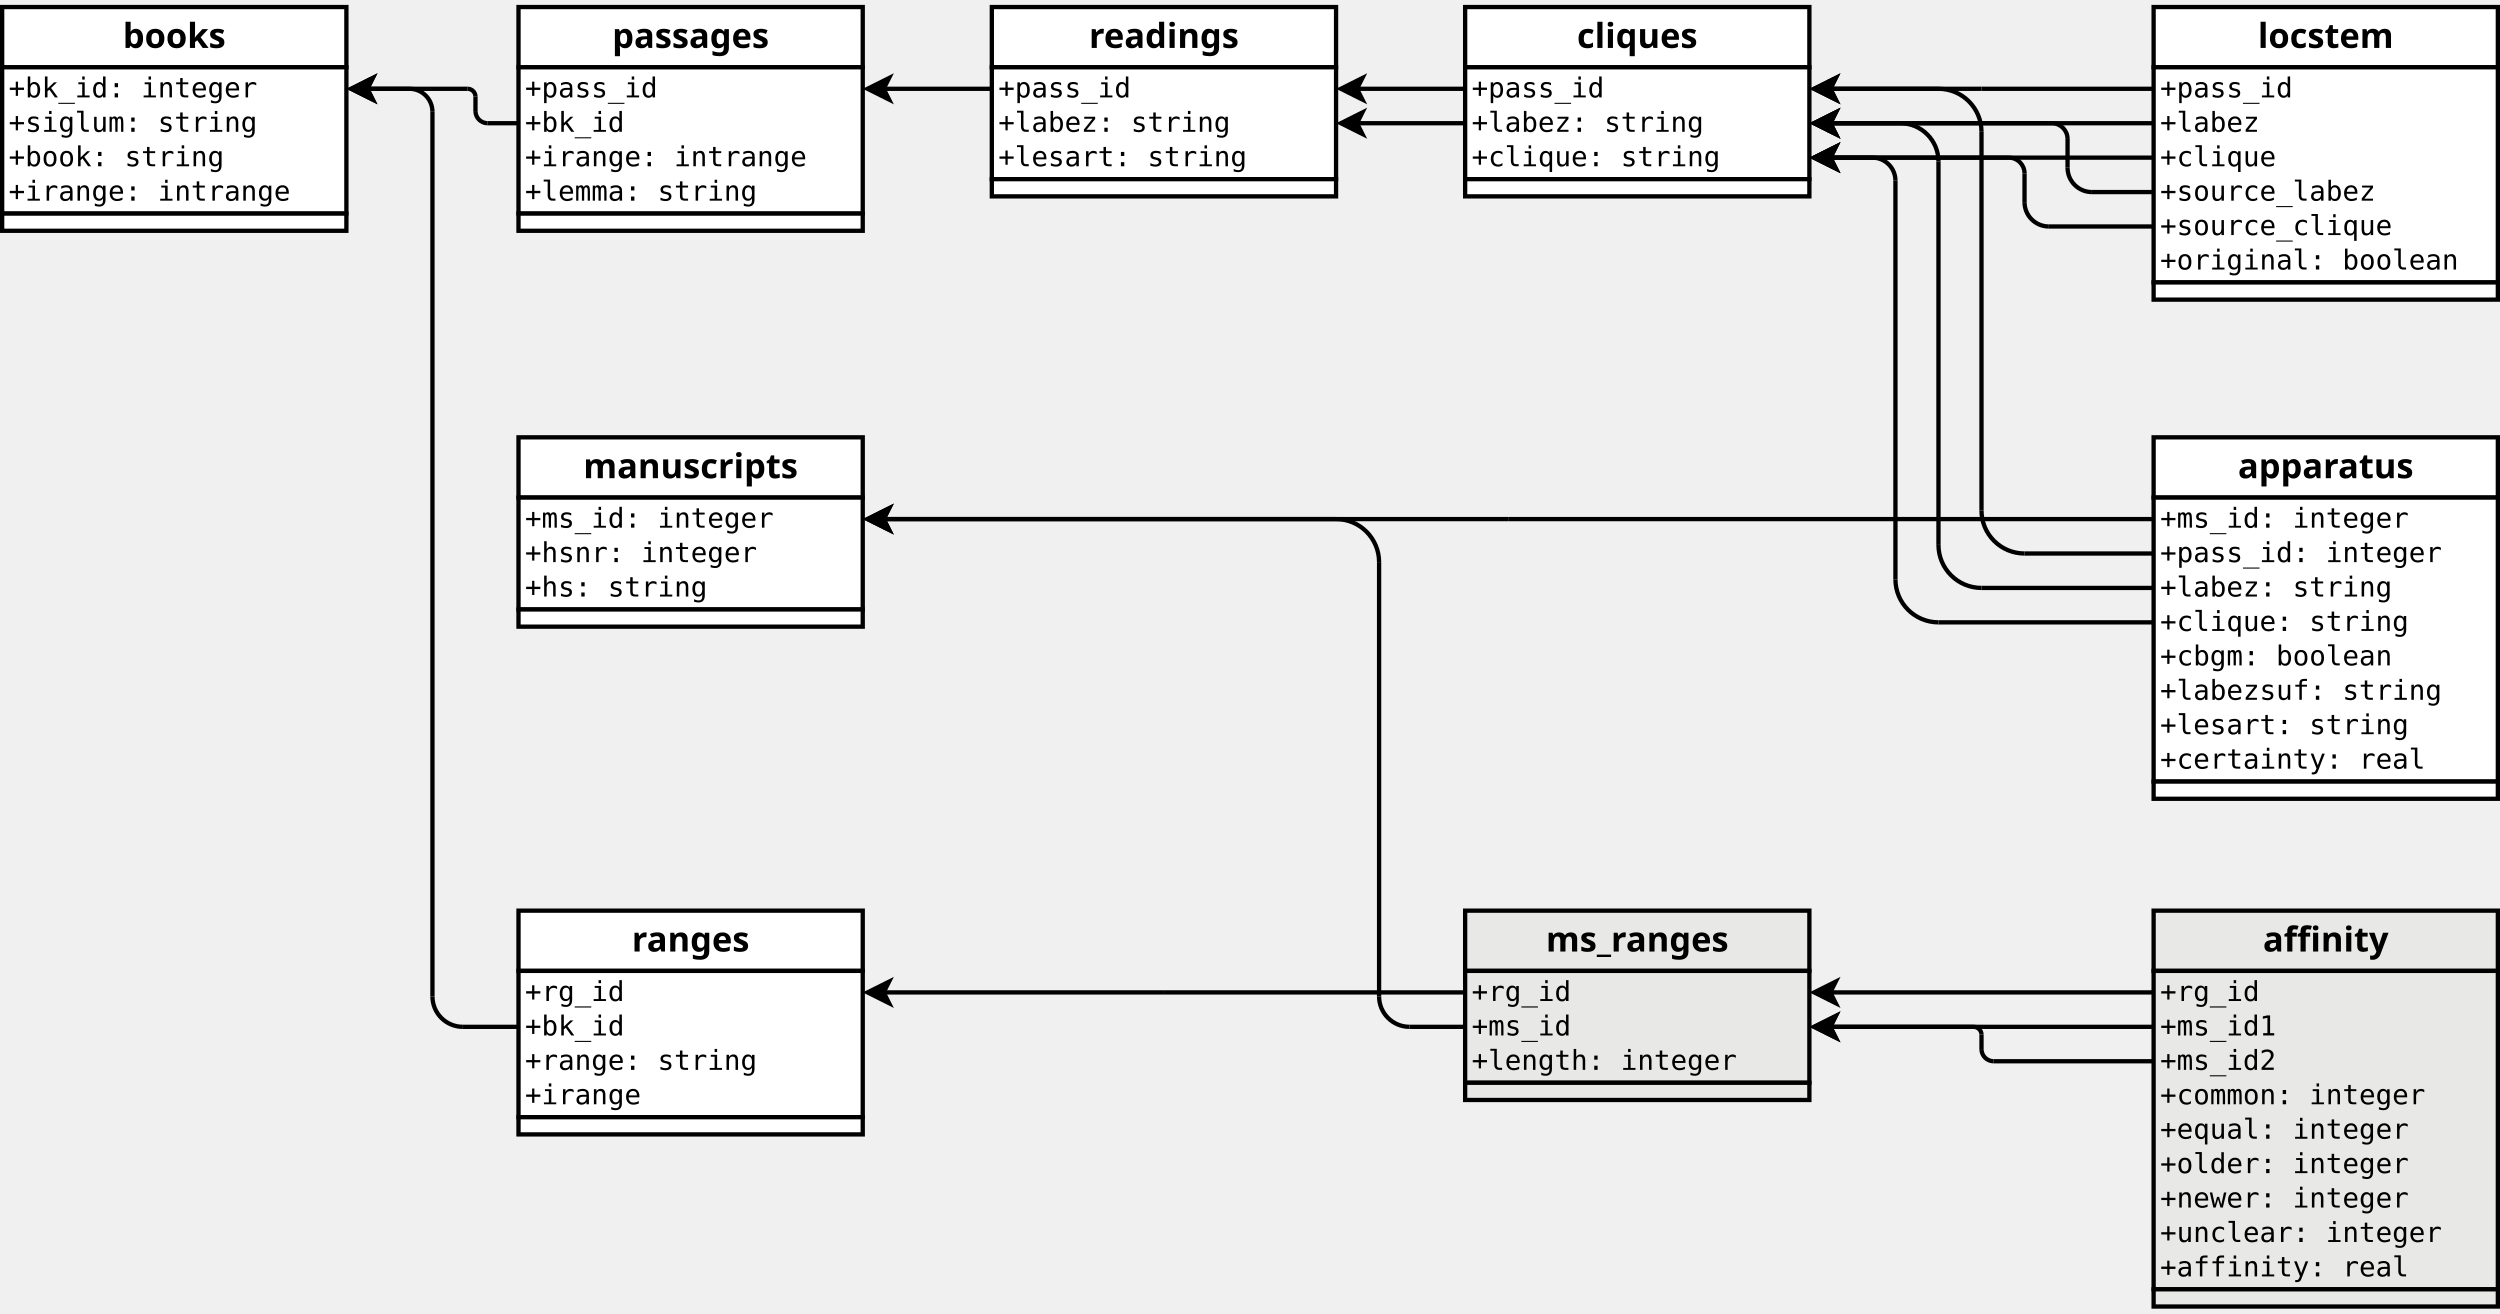
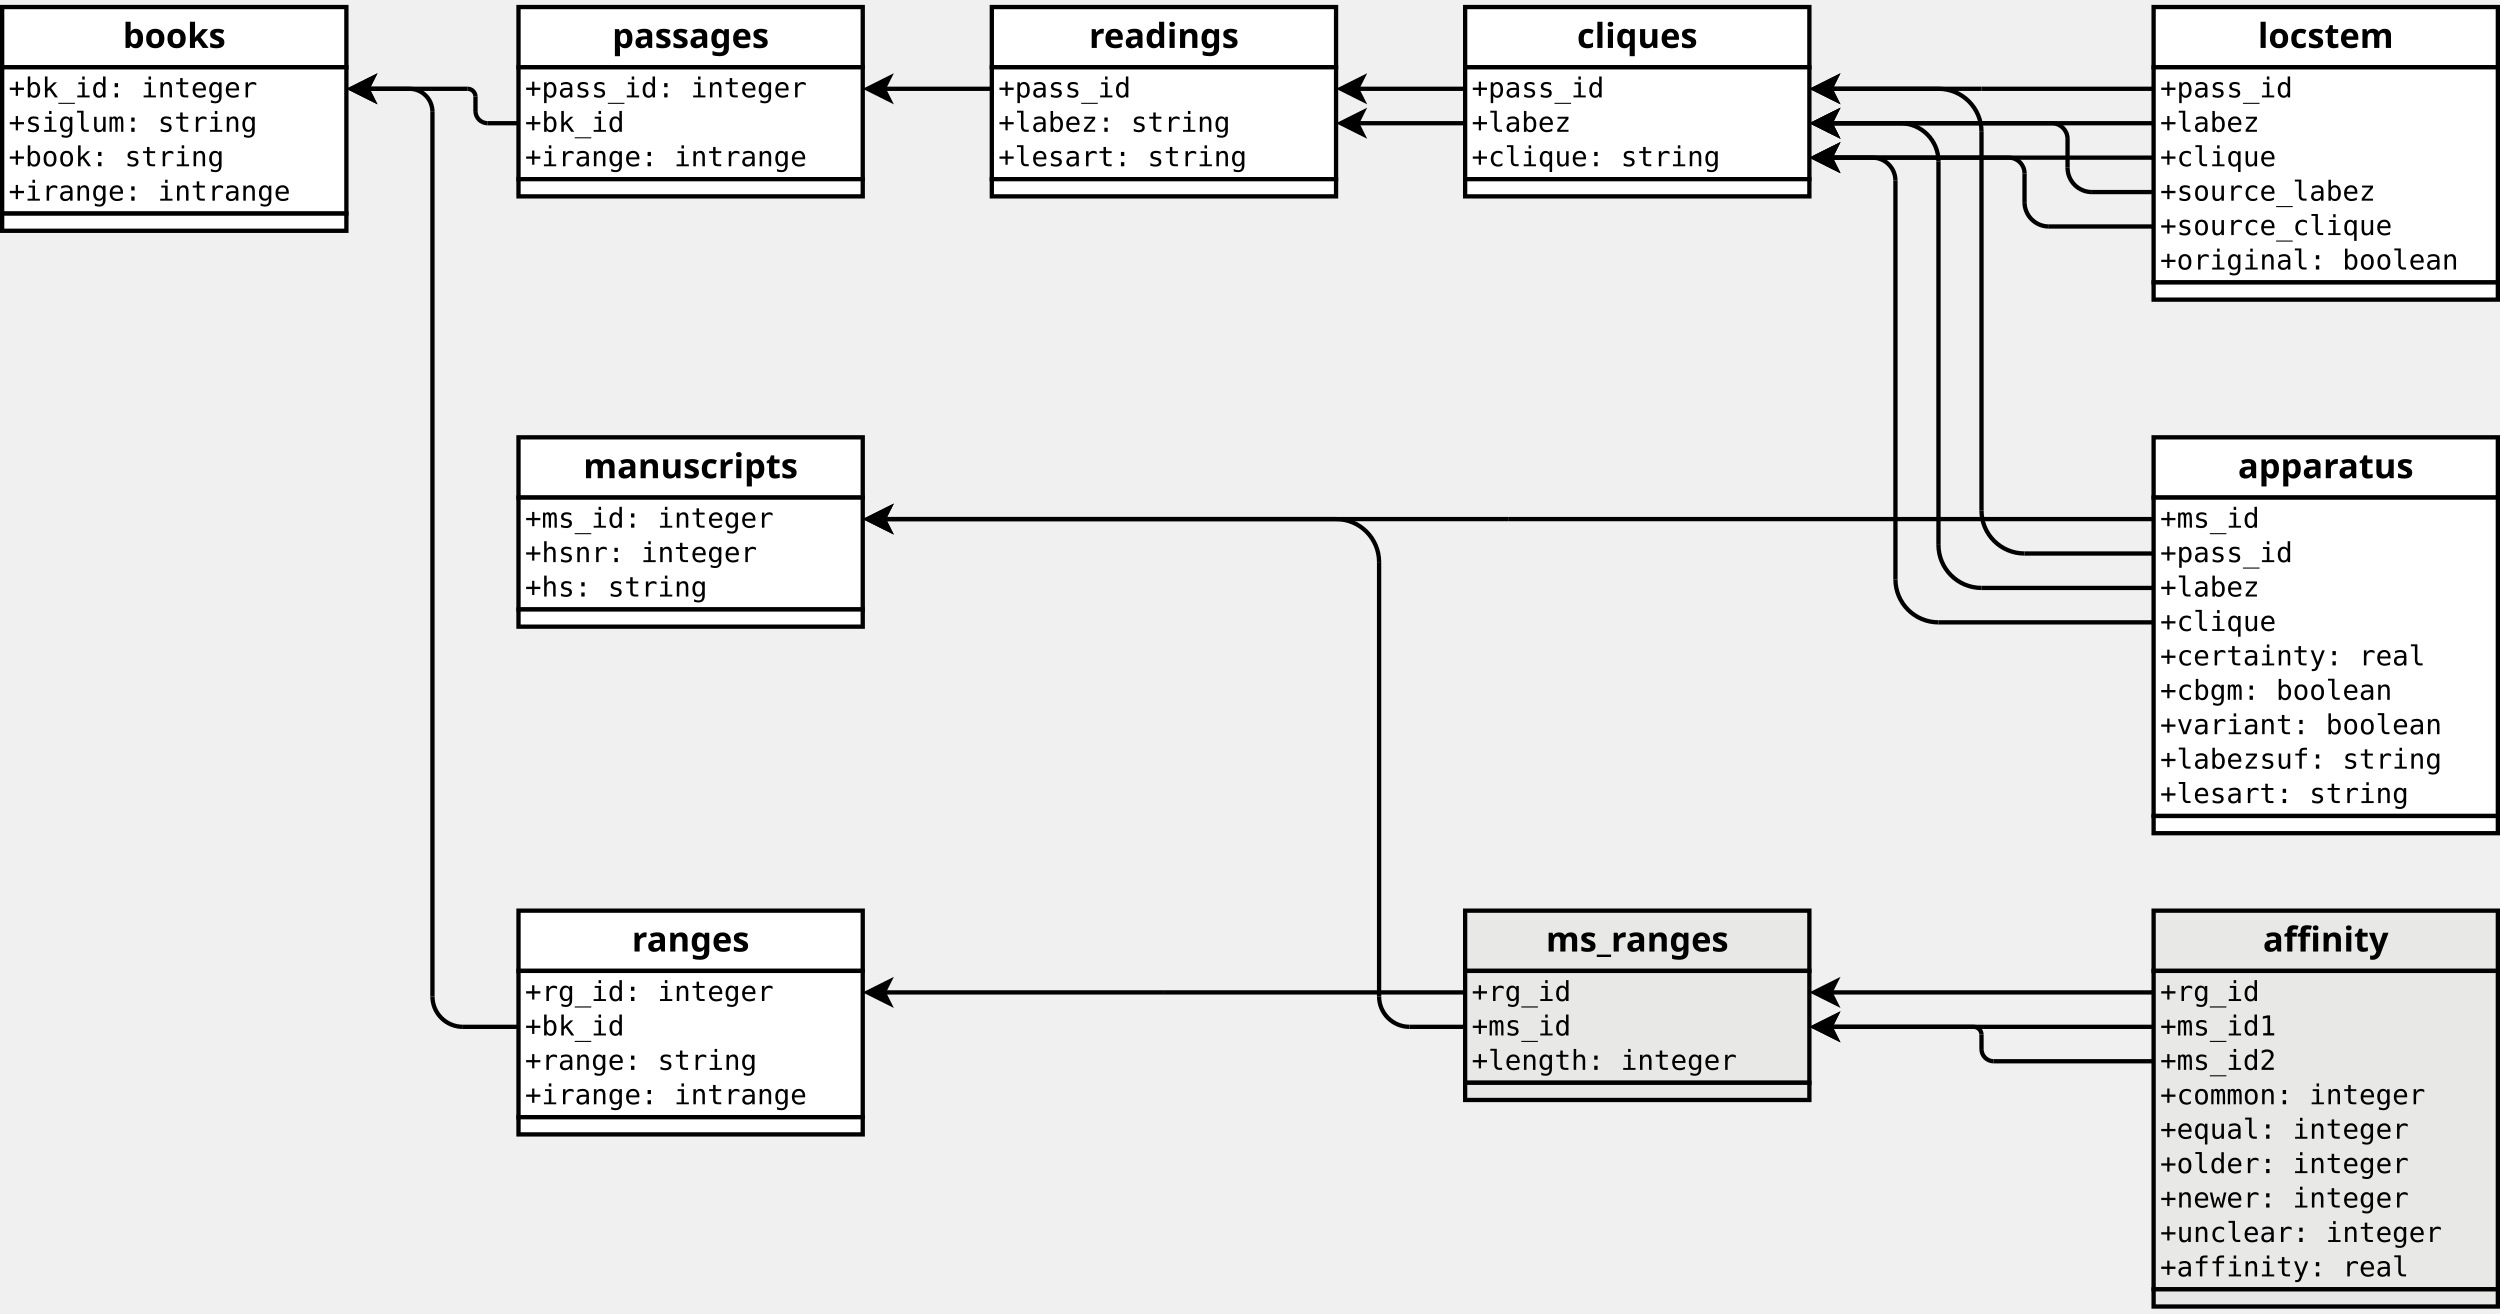
<svg xmlns="http://www.w3.org/2000/svg" width="59cm" height="31cm" viewBox="19 39 1162 606">
  <g id="Background">
    <g>
      <rect style="fill: #ffffff; fill-opacity: 1; stroke-opacity: 1; stroke-width: 2; stroke: #000000" x="260" y="240" width="160" height="28" />
      <text font-size="16" style="fill: #000000; fill-opacity: 1; stroke: none;text-anchor:middle;font-family:sans-serif;font-style:normal;font-weight:700" x="340" y="259">manuscripts</text>
      <rect style="fill: #ffffff; fill-opacity: 1; stroke-opacity: 1; stroke-width: 2; stroke: #000000" x="260" y="268" width="160" height="52" />
      <text font-size="12.8" style="fill: #000000; fill-opacity: 1; stroke: none;text-anchor:start;font-family:monospace;font-style:normal;font-weight:normal" x="263" y="282">+ms_id: integer</text>
      <text font-size="12.8" style="fill: #000000; fill-opacity: 1; stroke: none;text-anchor:start;font-family:monospace;font-style:normal;font-weight:normal" x="263" y="298">+hsnr: integer</text>
      <text font-size="12.8" style="fill: #000000; fill-opacity: 1; stroke: none;text-anchor:start;font-family:monospace;font-style:normal;font-weight:normal" x="263" y="314">+hs: string</text>
      <rect style="fill: #ffffff; fill-opacity: 1; stroke-opacity: 1; stroke-width: 2; stroke: #000000" x="260" y="320" width="160" height="8" />
    </g>
    <g>
      <rect style="fill: #ffffff; fill-opacity: 1; stroke-opacity: 1; stroke-width: 2; stroke: #000000" x="260" y="40" width="160" height="28" />
      <text font-size="16" style="fill: #000000; fill-opacity: 1; stroke: none;text-anchor:middle;font-family:sans-serif;font-style:normal;font-weight:700" x="340" y="59">passages</text>
-       <rect style="fill: #ffffff; fill-opacity: 1; stroke-opacity: 1; stroke-width: 2; stroke: #000000" x="260" y="68" width="160" height="68" />
-       <text font-size="12.8" style="fill: #000000; fill-opacity: 1; stroke: none;text-anchor:start;font-family:monospace;font-style:normal;font-weight:normal" x="263" y="82">+pass_id</text>
+       <rect style="fill: #ffffff; fill-opacity: 1; stroke-opacity: 1; stroke-width: 2; stroke: #000000" x="260" y="68" width="160" height="52" />
+       <text font-size="12.8" style="fill: #000000; fill-opacity: 1; stroke: none;text-anchor:start;font-family:monospace;font-style:normal;font-weight:normal" x="263" y="82">+pass_id: integer</text>
      <text font-size="12.8" style="fill: #000000; fill-opacity: 1; stroke: none;text-anchor:start;font-family:monospace;font-style:normal;font-weight:normal" x="263" y="98">+bk_id</text>
      <text font-size="12.8" style="fill: #000000; fill-opacity: 1; stroke: none;text-anchor:start;font-family:monospace;font-style:normal;font-weight:normal" x="263" y="114">+irange: intrange</text>
-       <text font-size="12.8" style="fill: #000000; fill-opacity: 1; stroke: none;text-anchor:start;font-family:monospace;font-style:normal;font-weight:normal" x="263" y="130">+lemma: string</text>
-       <rect style="fill: #ffffff; fill-opacity: 1; stroke-opacity: 1; stroke-width: 2; stroke: #000000" x="260" y="136" width="160" height="8" />
+       <rect style="fill: #ffffff; fill-opacity: 1; stroke-opacity: 1; stroke-width: 2; stroke: #000000" x="260" y="120" width="160" height="8" />
    </g>
    <g>
      <rect style="fill: #ffffff; fill-opacity: 1; stroke-opacity: 1; stroke-width: 2; stroke: #000000" x="480" y="40" width="160" height="28" />
      <text font-size="16" style="fill: #000000; fill-opacity: 1; stroke: none;text-anchor:middle;font-family:sans-serif;font-style:normal;font-weight:700" x="560" y="59">readings</text>
      <rect style="fill: #ffffff; fill-opacity: 1; stroke-opacity: 1; stroke-width: 2; stroke: #000000" x="480" y="68" width="160" height="52" />
      <text font-size="12.8" style="fill: #000000; fill-opacity: 1; stroke: none;text-anchor:start;font-family:monospace;font-style:normal;font-weight:normal" x="483" y="82">+pass_id</text>
      <text font-size="12.8" style="fill: #000000; fill-opacity: 1; stroke: none;text-anchor:start;font-family:monospace;font-style:normal;font-weight:normal" x="483" y="98">+labez: string</text>
      <text font-size="12.8" style="fill: #000000; fill-opacity: 1; stroke: none;text-anchor:start;font-family:monospace;font-style:normal;font-weight:normal" x="483" y="114">+lesart: string</text>
      <rect style="fill: #ffffff; fill-opacity: 1; stroke-opacity: 1; stroke-width: 2; stroke: #000000" x="480" y="120" width="160" height="8" />
    </g>
    <g>
      <rect style="fill: #ffffff; fill-opacity: 1; stroke-opacity: 1; stroke-width: 2; stroke: #000000" x="1020" y="240" width="160" height="28" />
      <text font-size="16" style="fill: #000000; fill-opacity: 1; stroke: none;text-anchor:middle;font-family:sans-serif;font-style:normal;font-weight:700" x="1100" y="259">apparatus</text>
-       <rect style="fill: #ffffff; fill-opacity: 1; stroke-opacity: 1; stroke-width: 2; stroke: #000000" x="1020" y="268" width="160" height="132" />
-       <text font-size="12.8" style="fill: #000000; fill-opacity: 1; stroke: none;text-anchor:start;font-family:monospace;font-style:normal;font-weight:normal" x="1023" y="282">+ms_id: integer</text>
-       <text font-size="12.8" style="fill: #000000; fill-opacity: 1; stroke: none;text-anchor:start;font-family:monospace;font-style:normal;font-weight:normal" x="1023" y="298">+pass_id: integer</text>
-       <text font-size="12.8" style="fill: #000000; fill-opacity: 1; stroke: none;text-anchor:start;font-family:monospace;font-style:normal;font-weight:normal" x="1023" y="314">+labez: string</text>
-       <text font-size="12.8" style="fill: #000000; fill-opacity: 1; stroke: none;text-anchor:start;font-family:monospace;font-style:normal;font-weight:normal" x="1023" y="330">+clique: string</text>
-       <text font-size="12.8" style="fill: #000000; fill-opacity: 1; stroke: none;text-anchor:start;font-family:monospace;font-style:normal;font-weight:normal" x="1023" y="346">+cbgm: boolean</text>
-       <text font-size="12.8" style="fill: #000000; fill-opacity: 1; stroke: none;text-anchor:start;font-family:monospace;font-style:normal;font-weight:normal" x="1023" y="362">+labezsuf: string</text>
-       <text font-size="12.8" style="fill: #000000; fill-opacity: 1; stroke: none;text-anchor:start;font-family:monospace;font-style:normal;font-weight:normal" x="1023" y="378">+lesart: string</text>
-       <text font-size="12.8" style="fill: #000000; fill-opacity: 1; stroke: none;text-anchor:start;font-family:monospace;font-style:normal;font-weight:normal" x="1023" y="394">+certainty: real</text>
-       <rect style="fill: #ffffff; fill-opacity: 1; stroke-opacity: 1; stroke-width: 2; stroke: #000000" x="1020" y="400" width="160" height="8" />
+       <rect style="fill: #ffffff; fill-opacity: 1; stroke-opacity: 1; stroke-width: 2; stroke: #000000" x="1020" y="268" width="160" height="148" />
+       <text font-size="12.8" style="fill: #000000; fill-opacity: 1; stroke: none;text-anchor:start;font-family:monospace;font-style:normal;font-weight:normal" x="1023" y="282">+ms_id</text>
+       <text font-size="12.8" style="fill: #000000; fill-opacity: 1; stroke: none;text-anchor:start;font-family:monospace;font-style:normal;font-weight:normal" x="1023" y="298">+pass_id</text>
+       <text font-size="12.8" style="fill: #000000; fill-opacity: 1; stroke: none;text-anchor:start;font-family:monospace;font-style:normal;font-weight:normal" x="1023" y="314">+labez</text>
+       <text font-size="12.8" style="fill: #000000; fill-opacity: 1; stroke: none;text-anchor:start;font-family:monospace;font-style:normal;font-weight:normal" x="1023" y="330">+clique</text>
+       <text font-size="12.8" style="fill: #000000; fill-opacity: 1; stroke: none;text-anchor:start;font-family:monospace;font-style:normal;font-weight:normal" x="1023" y="346">+certainty: real</text>
+       <text font-size="12.8" style="fill: #000000; fill-opacity: 1; stroke: none;text-anchor:start;font-family:monospace;font-style:normal;font-weight:normal" x="1023" y="362">+cbgm: boolean</text>
+       <text font-size="12.8" style="fill: #000000; fill-opacity: 1; stroke: none;text-anchor:start;font-family:monospace;font-style:normal;font-weight:normal" x="1023" y="378">+variant: boolean</text>
+       <text font-size="12.8" style="fill: #000000; fill-opacity: 1; stroke: none;text-anchor:start;font-family:monospace;font-style:normal;font-weight:normal" x="1023" y="394">+labezsuf: string</text>
+       <text font-size="12.8" style="fill: #000000; fill-opacity: 1; stroke: none;text-anchor:start;font-family:monospace;font-style:normal;font-weight:normal" x="1023" y="410">+lesart: string</text>
+       <rect style="fill: #ffffff; fill-opacity: 1; stroke-opacity: 1; stroke-width: 2; stroke: #000000" x="1020" y="416" width="160" height="8" />
    </g>
    <g>
      <rect style="fill: #ffffff; fill-opacity: 1; stroke-opacity: 1; stroke-width: 2; stroke: #000000" x="700" y="40" width="160" height="28" />
      <text font-size="16" style="fill: #000000; fill-opacity: 1; stroke: none;text-anchor:middle;font-family:sans-serif;font-style:normal;font-weight:700" x="780" y="59">cliques</text>
      <rect style="fill: #ffffff; fill-opacity: 1; stroke-opacity: 1; stroke-width: 2; stroke: #000000" x="700" y="68" width="160" height="52" />
      <text font-size="12.8" style="fill: #000000; fill-opacity: 1; stroke: none;text-anchor:start;font-family:monospace;font-style:normal;font-weight:normal" x="703" y="82">+pass_id</text>
-       <text font-size="12.8" style="fill: #000000; fill-opacity: 1; stroke: none;text-anchor:start;font-family:monospace;font-style:normal;font-weight:normal" x="703" y="98">+labez: string</text>
+       <text font-size="12.8" style="fill: #000000; fill-opacity: 1; stroke: none;text-anchor:start;font-family:monospace;font-style:normal;font-weight:normal" x="703" y="98">+labez</text>
      <text font-size="12.8" style="fill: #000000; fill-opacity: 1; stroke: none;text-anchor:start;font-family:monospace;font-style:normal;font-weight:normal" x="703" y="114">+clique: string</text>
      <rect style="fill: #ffffff; fill-opacity: 1; stroke-opacity: 1; stroke-width: 2; stroke: #000000" x="700" y="120" width="160" height="8" />
    </g>
    <g>
      <rect style="fill: #ffffff; fill-opacity: 1; stroke-opacity: 1; stroke-width: 2; stroke: #000000" x="1020" y="40" width="160" height="28" />
      <text font-size="16" style="fill: #000000; fill-opacity: 1; stroke: none;text-anchor:middle;font-family:sans-serif;font-style:normal;font-weight:700" x="1100" y="59">locstem</text>
      <rect style="fill: #ffffff; fill-opacity: 1; stroke-opacity: 1; stroke-width: 2; stroke: #000000" x="1020" y="68" width="160" height="100" />
      <text font-size="12.8" style="fill: #000000; fill-opacity: 1; stroke: none;text-anchor:start;font-family:monospace;font-style:normal;font-weight:normal" x="1023" y="82">+pass_id</text>
      <text font-size="12.8" style="fill: #000000; fill-opacity: 1; stroke: none;text-anchor:start;font-family:monospace;font-style:normal;font-weight:normal" x="1023" y="98">+labez</text>
      <text font-size="12.8" style="fill: #000000; fill-opacity: 1; stroke: none;text-anchor:start;font-family:monospace;font-style:normal;font-weight:normal" x="1023" y="114">+clique</text>
      <text font-size="12.8" style="fill: #000000; fill-opacity: 1; stroke: none;text-anchor:start;font-family:monospace;font-style:normal;font-weight:normal" x="1023" y="130">+source_labez</text>
      <text font-size="12.8" style="fill: #000000; fill-opacity: 1; stroke: none;text-anchor:start;font-family:monospace;font-style:normal;font-weight:normal" x="1023" y="146">+source_clique</text>
      <text font-size="12.8" style="fill: #000000; fill-opacity: 1; stroke: none;text-anchor:start;font-family:monospace;font-style:normal;font-weight:normal" x="1023" y="162">+original: boolean</text>
      <rect style="fill: #ffffff; fill-opacity: 1; stroke-opacity: 1; stroke-width: 2; stroke: #000000" x="1020" y="168" width="160" height="8" />
    </g>
    <g>
      <line style="fill: none; stroke-opacity: 1; stroke-width: 2; stroke: #000000" x1="1020" y1="78" x2="940" y2="78" />
      <line style="fill: none; stroke-opacity: 1; stroke-width: 2; stroke: #000000" x1="940" y1="78" x2="940" y2="78" />
      <line style="fill: none; stroke-opacity: 1; stroke-width: 2; stroke: #000000" x1="940" y1="78" x2="869.736" y2="78" />
      <polygon style="fill: #000000; fill-opacity: 1; stroke-opacity: 1; stroke-width: 2; stroke: #000000" fill-rule="evenodd" points="862.236,78 872.236,73 869.736,78 872.236,83 " />
    </g>
    <g>
      <polyline style="fill: none; stroke-opacity: 1; stroke-width: 2; stroke: #000000" points="480,78 450,78 450,78 429.736,78 " />
      <polygon style="fill: #000000; fill-opacity: 1; stroke-opacity: 1; stroke-width: 2; stroke: #000000" fill-rule="evenodd" points="422.236,78 432.236,73 429.736,78 432.236,83 " />
    </g>
    <g>
      <polyline style="fill: none; stroke-opacity: 1; stroke-width: 2; stroke: #000000" points="700,78 670,78 670,78 649.736,78 " />
      <polygon style="fill: #000000; fill-opacity: 1; stroke-opacity: 1; stroke-width: 2; stroke: #000000" fill-rule="evenodd" points="642.236,78 652.236,73 649.736,78 652.236,83 " />
    </g>
    <g>
      <rect style="fill: #ffffff; fill-opacity: 1; stroke-opacity: 1; stroke-width: 2; stroke: #000000" x="20" y="40" width="160" height="28" />
      <text font-size="16" style="fill: #000000; fill-opacity: 1; stroke: none;text-anchor:middle;font-family:sans-serif;font-style:normal;font-weight:700" x="100" y="59">books</text>
      <rect style="fill: #ffffff; fill-opacity: 1; stroke-opacity: 1; stroke-width: 2; stroke: #000000" x="20" y="68" width="160" height="68" />
      <text font-size="12.8" style="fill: #000000; fill-opacity: 1; stroke: none;text-anchor:start;font-family:monospace;font-style:normal;font-weight:normal" x="23" y="82">+bk_id: integer</text>
      <text font-size="12.8" style="fill: #000000; fill-opacity: 1; stroke: none;text-anchor:start;font-family:monospace;font-style:normal;font-weight:normal" x="23" y="98">+siglum: string</text>
      <text font-size="12.8" style="fill: #000000; fill-opacity: 1; stroke: none;text-anchor:start;font-family:monospace;font-style:normal;font-weight:normal" x="23" y="114">+book: string</text>
      <text font-size="12.8" style="fill: #000000; fill-opacity: 1; stroke: none;text-anchor:start;font-family:monospace;font-style:normal;font-weight:normal" x="23" y="130">+irange: intrange</text>
      <rect style="fill: #ffffff; fill-opacity: 1; stroke-opacity: 1; stroke-width: 2; stroke: #000000" x="20" y="136" width="160" height="8" />
    </g>
    <g>
      <rect style="fill: #e8e8e7; fill-opacity: 1; stroke-opacity: 1; stroke-width: 2; stroke: #000000" x="700" y="460" width="160" height="28" />
      <text font-size="16" style="fill: #000000; fill-opacity: 1; stroke: none;text-anchor:middle;font-family:sans-serif;font-style:normal;font-weight:700" x="780" y="479">ms_ranges</text>
      <rect style="fill: #e8e8e7; fill-opacity: 1; stroke-opacity: 1; stroke-width: 2; stroke: #000000" x="700" y="488" width="160" height="52" />
      <text font-size="12.8" style="fill: #000000; fill-opacity: 1; stroke: none;text-anchor:start;font-family:monospace;font-style:normal;font-weight:normal" x="703" y="502">+rg_id</text>
      <text font-size="12.8" style="fill: #000000; fill-opacity: 1; stroke: none;text-anchor:start;font-family:monospace;font-style:normal;font-weight:normal" x="703" y="518">+ms_id</text>
      <text font-size="12.8" style="fill: #000000; fill-opacity: 1; stroke: none;text-anchor:start;font-family:monospace;font-style:normal;font-weight:normal" x="703" y="534">+length: integer</text>
      <rect style="fill: #e8e8e7; fill-opacity: 1; stroke-opacity: 1; stroke-width: 2; stroke: #000000" x="700" y="540" width="160" height="8" />
    </g>
    <g>
      <rect style="fill: #e8e8e7; fill-opacity: 1; stroke-opacity: 1; stroke-width: 2; stroke: #000000" x="1020" y="460" width="160" height="28" />
      <text font-size="16" style="fill: #000000; fill-opacity: 1; stroke: none;text-anchor:middle;font-family:sans-serif;font-style:normal;font-weight:700" x="1100" y="479">affinity</text>
      <rect style="fill: #e8e8e7; fill-opacity: 1; stroke-opacity: 1; stroke-width: 2; stroke: #000000" x="1020" y="488" width="160" height="148" />
      <text font-size="12.8" style="fill: #000000; fill-opacity: 1; stroke: none;text-anchor:start;font-family:monospace;font-style:normal;font-weight:normal" x="1023" y="502">+rg_id</text>
      <text font-size="12.8" style="fill: #000000; fill-opacity: 1; stroke: none;text-anchor:start;font-family:monospace;font-style:normal;font-weight:normal" x="1023" y="518">+ms_id1</text>
      <text font-size="12.8" style="fill: #000000; fill-opacity: 1; stroke: none;text-anchor:start;font-family:monospace;font-style:normal;font-weight:normal" x="1023" y="534">+ms_id2</text>
      <text font-size="12.8" style="fill: #000000; fill-opacity: 1; stroke: none;text-anchor:start;font-family:monospace;font-style:normal;font-weight:normal" x="1023" y="550">+common: integer</text>
      <text font-size="12.8" style="fill: #000000; fill-opacity: 1; stroke: none;text-anchor:start;font-family:monospace;font-style:normal;font-weight:normal" x="1023" y="566">+equal: integer</text>
      <text font-size="12.8" style="fill: #000000; fill-opacity: 1; stroke: none;text-anchor:start;font-family:monospace;font-style:normal;font-weight:normal" x="1023" y="582">+older: integer</text>
      <text font-size="12.8" style="fill: #000000; fill-opacity: 1; stroke: none;text-anchor:start;font-family:monospace;font-style:normal;font-weight:normal" x="1023" y="598">+newer: integer</text>
      <text font-size="12.8" style="fill: #000000; fill-opacity: 1; stroke: none;text-anchor:start;font-family:monospace;font-style:normal;font-weight:normal" x="1023" y="614">+unclear: integer</text>
      <text font-size="12.8" style="fill: #000000; fill-opacity: 1; stroke: none;text-anchor:start;font-family:monospace;font-style:normal;font-weight:normal" x="1023" y="630">+affinity: real</text>
      <rect style="fill: #e8e8e7; fill-opacity: 1; stroke-opacity: 1; stroke-width: 2; stroke: #000000" x="1020" y="636" width="160" height="8" />
    </g>
    <g>
      <line style="fill: none; stroke-opacity: 1; stroke-width: 2; stroke: #000000" x1="700" y1="514" x2="674.142" y2="514" />
      <path style="fill: none; stroke-opacity: 1; stroke-width: 2; stroke: #000000" d="M 674.142,514 A 14.142,14.142 0 0 1 660,499.858" />
      <line style="fill: none; stroke-opacity: 1; stroke-width: 2; stroke: #000000" x1="660" y1="499.858" x2="660" y2="298" />
      <path style="fill: none; stroke-opacity: 1; stroke-width: 2; stroke: #000000" d="M 660,298 A 20,20 0 0 0 640,278" />
      <line style="fill: none; stroke-opacity: 1; stroke-width: 2; stroke: #000000" x1="640" y1="278" x2="429.736" y2="278" />
      <polygon style="fill: #000000; fill-opacity: 1; stroke-opacity: 1; stroke-width: 2; stroke: #000000" fill-rule="evenodd" points="422.236,278 432.236,273 429.736,278 432.236,283 " />
    </g>
    <g>
      <polyline style="fill: none; stroke-opacity: 1; stroke-width: 2; stroke: #000000" points="1020,498 940,498 940,498 869.736,498 " />
      <polygon style="fill: #000000; fill-opacity: 1; stroke-opacity: 1; stroke-width: 2; stroke: #000000" fill-rule="evenodd" points="862.236,498 872.236,493 869.736,498 872.236,503 " />
    </g>
    <g>
      <rect style="fill: #ffffff; fill-opacity: 1; stroke-opacity: 1; stroke-width: 2; stroke: #000000" x="260" y="460" width="160" height="28" />
      <text font-size="16" style="fill: #000000; fill-opacity: 1; stroke: none;text-anchor:middle;font-family:sans-serif;font-style:normal;font-weight:700" x="340" y="479">ranges</text>
      <rect style="fill: #ffffff; fill-opacity: 1; stroke-opacity: 1; stroke-width: 2; stroke: #000000" x="260" y="488" width="160" height="68" />
-       <text font-size="12.8" style="fill: #000000; fill-opacity: 1; stroke: none;text-anchor:start;font-family:monospace;font-style:normal;font-weight:normal" x="263" y="502">+rg_id</text>
+       <text font-size="12.8" style="fill: #000000; fill-opacity: 1; stroke: none;text-anchor:start;font-family:monospace;font-style:normal;font-weight:normal" x="263" y="502">+rg_id: integer</text>
      <text font-size="12.8" style="fill: #000000; fill-opacity: 1; stroke: none;text-anchor:start;font-family:monospace;font-style:normal;font-weight:normal" x="263" y="518">+bk_id</text>
      <text font-size="12.8" style="fill: #000000; fill-opacity: 1; stroke: none;text-anchor:start;font-family:monospace;font-style:normal;font-weight:normal" x="263" y="534">+range: string</text>
-       <text font-size="12.8" style="fill: #000000; fill-opacity: 1; stroke: none;text-anchor:start;font-family:monospace;font-style:normal;font-weight:normal" x="263" y="550">+irange</text>
+       <text font-size="12.8" style="fill: #000000; fill-opacity: 1; stroke: none;text-anchor:start;font-family:monospace;font-style:normal;font-weight:normal" x="263" y="550">+irange: intrange</text>
      <rect style="fill: #ffffff; fill-opacity: 1; stroke-opacity: 1; stroke-width: 2; stroke: #000000" x="260" y="556" width="160" height="8" />
    </g>
    <g>
      <line style="fill: none; stroke-opacity: 1; stroke-width: 2; stroke: #000000" x1="700" y1="498" x2="560" y2="498" />
      <line style="fill: none; stroke-opacity: 1; stroke-width: 2; stroke: #000000" x1="560" y1="498" x2="560" y2="498" />
      <line style="fill: none; stroke-opacity: 1; stroke-width: 2; stroke: #000000" x1="560" y1="498" x2="429.736" y2="498" />
      <polygon style="fill: #000000; fill-opacity: 1; stroke-opacity: 1; stroke-width: 2; stroke: #000000" fill-rule="evenodd" points="422.236,498 432.236,493 429.736,498 432.236,503 " />
    </g>
    <g>
      <line style="fill: none; stroke-opacity: 1; stroke-width: 2; stroke: #000000" x1="260" y1="514" x2="234.142" y2="514" />
      <path style="fill: none; stroke-opacity: 1; stroke-width: 2; stroke: #000000" d="M 234.142,514 A 14.142,14.142 0 0 1 220,499.858" />
      <line style="fill: none; stroke-opacity: 1; stroke-width: 2; stroke: #000000" x1="220" y1="499.858" x2="220" y2="88.7" />
      <path style="fill: none; stroke-opacity: 1; stroke-width: 2; stroke: #000000" d="M 220,88.7 A 10.7,10.7 0 0 0 209.3,78" />
      <line style="fill: none; stroke-opacity: 1; stroke-width: 2; stroke: #000000" x1="209.3" y1="78" x2="189.736" y2="78" />
      <polygon style="fill: #000000; fill-opacity: 1; stroke-opacity: 1; stroke-width: 2; stroke: #000000" fill-rule="evenodd" points="182.236,78 192.236,73 189.736,78 192.236,83 " />
    </g>
    <g>
      <polyline style="fill: none; stroke-opacity: 1; stroke-width: 2; stroke: #000000" points="700,94 670,94 670,94 649.736,94 " />
      <polygon style="fill: #000000; fill-opacity: 1; stroke-opacity: 1; stroke-width: 2; stroke: #000000" fill-rule="evenodd" points="642.236,94 652.236,89 649.736,94 652.236,99 " />
    </g>
    <g>
      <line style="fill: none; stroke-opacity: 1; stroke-width: 2; stroke: #000000" x1="1020" y1="94" x2="940" y2="94" />
      <line style="fill: none; stroke-opacity: 1; stroke-width: 2; stroke: #000000" x1="940" y1="94" x2="940" y2="94" />
      <line style="fill: none; stroke-opacity: 1; stroke-width: 2; stroke: #000000" x1="940" y1="94" x2="869.736" y2="94" />
      <polygon style="fill: #000000; fill-opacity: 1; stroke-opacity: 1; stroke-width: 2; stroke: #000000" fill-rule="evenodd" points="862.236,94 872.236,89 869.736,94 872.236,99 " />
    </g>
    <g>
      <line style="fill: none; stroke-opacity: 1; stroke-width: 2; stroke: #000000" x1="1020" y1="110" x2="940" y2="110" />
      <line style="fill: none; stroke-opacity: 1; stroke-width: 2; stroke: #000000" x1="940" y1="110" x2="940" y2="110" />
      <line style="fill: none; stroke-opacity: 1; stroke-width: 2; stroke: #000000" x1="940" y1="110" x2="869.736" y2="110" />
      <polygon style="fill: #000000; fill-opacity: 1; stroke-opacity: 1; stroke-width: 2; stroke: #000000" fill-rule="evenodd" points="862.236,110 872.236,105 869.736,110 872.236,115 " />
    </g>
    <g>
      <line style="fill: none; stroke-opacity: 1; stroke-width: 2; stroke: #000000" x1="1020" y1="278" x2="720" y2="278" />
      <line style="fill: none; stroke-opacity: 1; stroke-width: 2; stroke: #000000" x1="720" y1="278" x2="720" y2="278" />
      <line style="fill: none; stroke-opacity: 1; stroke-width: 2; stroke: #000000" x1="720" y1="278" x2="429.736" y2="278" />
      <polygon style="fill: #000000; fill-opacity: 1; stroke-opacity: 1; stroke-width: 2; stroke: #000000" fill-rule="evenodd" points="422.236,278 432.236,273 429.736,278 432.236,283 " />
    </g>
    <g>
      <line style="fill: none; stroke-opacity: 1; stroke-width: 2; stroke: #000000" x1="1020" y1="294" x2="960" y2="294" />
      <path style="fill: none; stroke-opacity: 1; stroke-width: 2; stroke: #000000" d="M 960,294 A 20,20 0 0 1 940,274" />
      <line style="fill: none; stroke-opacity: 1; stroke-width: 2; stroke: #000000" x1="940" y1="274" x2="940" y2="98" />
      <path style="fill: none; stroke-opacity: 1; stroke-width: 2; stroke: #000000" d="M 940,98 A 20,20 0 0 0 920,78" />
      <line style="fill: none; stroke-opacity: 1; stroke-width: 2; stroke: #000000" x1="920" y1="78" x2="869.736" y2="78" />
      <polygon style="fill: #000000; fill-opacity: 1; stroke-opacity: 1; stroke-width: 2; stroke: #000000" fill-rule="evenodd" points="862.236,78 872.236,73 869.736,78 872.236,83 " />
    </g>
    <g>
      <line style="fill: none; stroke-opacity: 1; stroke-width: 2; stroke: #000000" x1="1020" y1="310" x2="940" y2="310" />
      <path style="fill: none; stroke-opacity: 1; stroke-width: 2; stroke: #000000" d="M 940,310 A 20,20 0 0 1 920,290" />
      <line style="fill: none; stroke-opacity: 1; stroke-width: 2; stroke: #000000" x1="920" y1="290" x2="920" y2="111.771" />
      <path style="fill: none; stroke-opacity: 1; stroke-width: 2; stroke: #000000" d="M 920,111.771 A 17.771,17.771 0 0 0 902.229,94" />
      <line style="fill: none; stroke-opacity: 1; stroke-width: 2; stroke: #000000" x1="902.229" y1="94" x2="869.736" y2="94" />
      <polygon style="fill: #000000; fill-opacity: 1; stroke-opacity: 1; stroke-width: 2; stroke: #000000" fill-rule="evenodd" points="862.236,94 872.236,89 869.736,94 872.236,99 " />
    </g>
    <g>
      <polyline style="fill: none; stroke-opacity: 1; stroke-width: 2; stroke: #000000" points="1020,514 940,514 940,514 869.736,514 " />
      <polygon style="fill: #000000; fill-opacity: 1; stroke-opacity: 1; stroke-width: 2; stroke: #000000" fill-rule="evenodd" points="862.236,514 872.236,509 869.736,514 872.236,519 " />
    </g>
    <g>
      <line style="fill: none; stroke-opacity: 1; stroke-width: 2; stroke: #000000" x1="1020" y1="530" x2="945.657" y2="530" />
      <path style="fill: none; stroke-opacity: 1; stroke-width: 2; stroke: #000000" d="M 945.657,530 A 5.657,5.657 0 0 1 940,524.343" />
      <line style="fill: none; stroke-opacity: 1; stroke-width: 2; stroke: #000000" x1="940" y1="524.343" x2="940" y2="517.657" />
      <path style="fill: none; stroke-opacity: 1; stroke-width: 2; stroke: #000000" d="M 940,517.657 A 3.657,3.657 0 0 0 936.343,514" />
      <line style="fill: none; stroke-opacity: 1; stroke-width: 2; stroke: #000000" x1="936.343" y1="514" x2="869.736" y2="514" />
      <polygon style="fill: #000000; fill-opacity: 1; stroke-opacity: 1; stroke-width: 2; stroke: #000000" fill-rule="evenodd" points="862.236,514 872.236,509 869.736,514 872.236,519 " />
    </g>
    <g>
      <line style="fill: none; stroke-opacity: 1; stroke-width: 2; stroke: #000000" x1="260" y1="94" x2="245.657" y2="94" />
      <path style="fill: none; stroke-opacity: 1; stroke-width: 2; stroke: #000000" d="M 245.657,94 A 5.657,5.657 0 0 1 240,88.343" />
      <line style="fill: none; stroke-opacity: 1; stroke-width: 2; stroke: #000000" x1="240" y1="88.343" x2="240" y2="81.657" />
      <path style="fill: none; stroke-opacity: 1; stroke-width: 2; stroke: #000000" d="M 240,81.657 A 3.657,3.657 0 0 0 236.343,78" />
      <line style="fill: none; stroke-opacity: 1; stroke-width: 2; stroke: #000000" x1="236.343" y1="78" x2="189.736" y2="78" />
      <polygon style="fill: #000000; fill-opacity: 1; stroke-opacity: 1; stroke-width: 2; stroke: #000000" fill-rule="evenodd" points="182.236,78 192.236,73 189.736,78 192.236,83 " />
    </g>
    <g>
      <line style="fill: none; stroke-opacity: 1; stroke-width: 2; stroke: #000000" x1="1020" y1="126" x2="991.314" y2="126" />
      <path style="fill: none; stroke-opacity: 1; stroke-width: 2; stroke: #000000" d="M 991.314,126 A 11.314,11.314 0 0 1 980,114.686" />
      <line style="fill: none; stroke-opacity: 1; stroke-width: 2; stroke: #000000" x1="980" y1="114.686" x2="980" y2="101.314" />
      <path style="fill: none; stroke-opacity: 1; stroke-width: 2; stroke: #000000" d="M 980,101.314 A 7.314,7.314 0 0 0 972.686,94" />
      <line style="fill: none; stroke-opacity: 1; stroke-width: 2; stroke: #000000" x1="972.686" y1="94" x2="869.736" y2="94" />
      <polygon style="fill: #000000; fill-opacity: 1; stroke-opacity: 1; stroke-width: 2; stroke: #000000" fill-rule="evenodd" points="862.236,94 872.236,89 869.736,94 872.236,99 " />
    </g>
    <g>
      <line style="fill: none; stroke-opacity: 1; stroke-width: 2; stroke: #000000" x1="1020" y1="142" x2="971.314" y2="142" />
      <path style="fill: none; stroke-opacity: 1; stroke-width: 2; stroke: #000000" d="M 971.314,142 A 11.314,11.314 0 0 1 960,130.686" />
      <line style="fill: none; stroke-opacity: 1; stroke-width: 2; stroke: #000000" x1="960" y1="130.686" x2="960" y2="117.314" />
      <path style="fill: none; stroke-opacity: 1; stroke-width: 2; stroke: #000000" d="M 960,117.314 A 7.314,7.314 0 0 0 952.686,110" />
      <line style="fill: none; stroke-opacity: 1; stroke-width: 2; stroke: #000000" x1="952.686" y1="110" x2="869.736" y2="110" />
      <polygon style="fill: #000000; fill-opacity: 1; stroke-opacity: 1; stroke-width: 2; stroke: #000000" fill-rule="evenodd" points="862.236,110 872.236,105 869.736,110 872.236,115 " />
    </g>
    <g>
      <line style="fill: none; stroke-opacity: 1; stroke-width: 2; stroke: #000000" x1="1020" y1="326" x2="920" y2="326" />
      <path style="fill: none; stroke-opacity: 1; stroke-width: 2; stroke: #000000" d="M 920,326 A 20,20 0 0 1 900,306" />
      <line style="fill: none; stroke-opacity: 1; stroke-width: 2; stroke: #000000" x1="900" y1="306" x2="900" y2="120.7" />
      <path style="fill: none; stroke-opacity: 1; stroke-width: 2; stroke: #000000" d="M 900,120.7 A 10.7,10.7 0 0 0 889.3,110" />
      <line style="fill: none; stroke-opacity: 1; stroke-width: 2; stroke: #000000" x1="889.3" y1="110" x2="869.736" y2="110" />
      <polygon style="fill: #000000; fill-opacity: 1; stroke-opacity: 1; stroke-width: 2; stroke: #000000" fill-rule="evenodd" points="862.236,110 872.236,105 869.736,110 872.236,115 " />
    </g>
  </g>
</svg>
